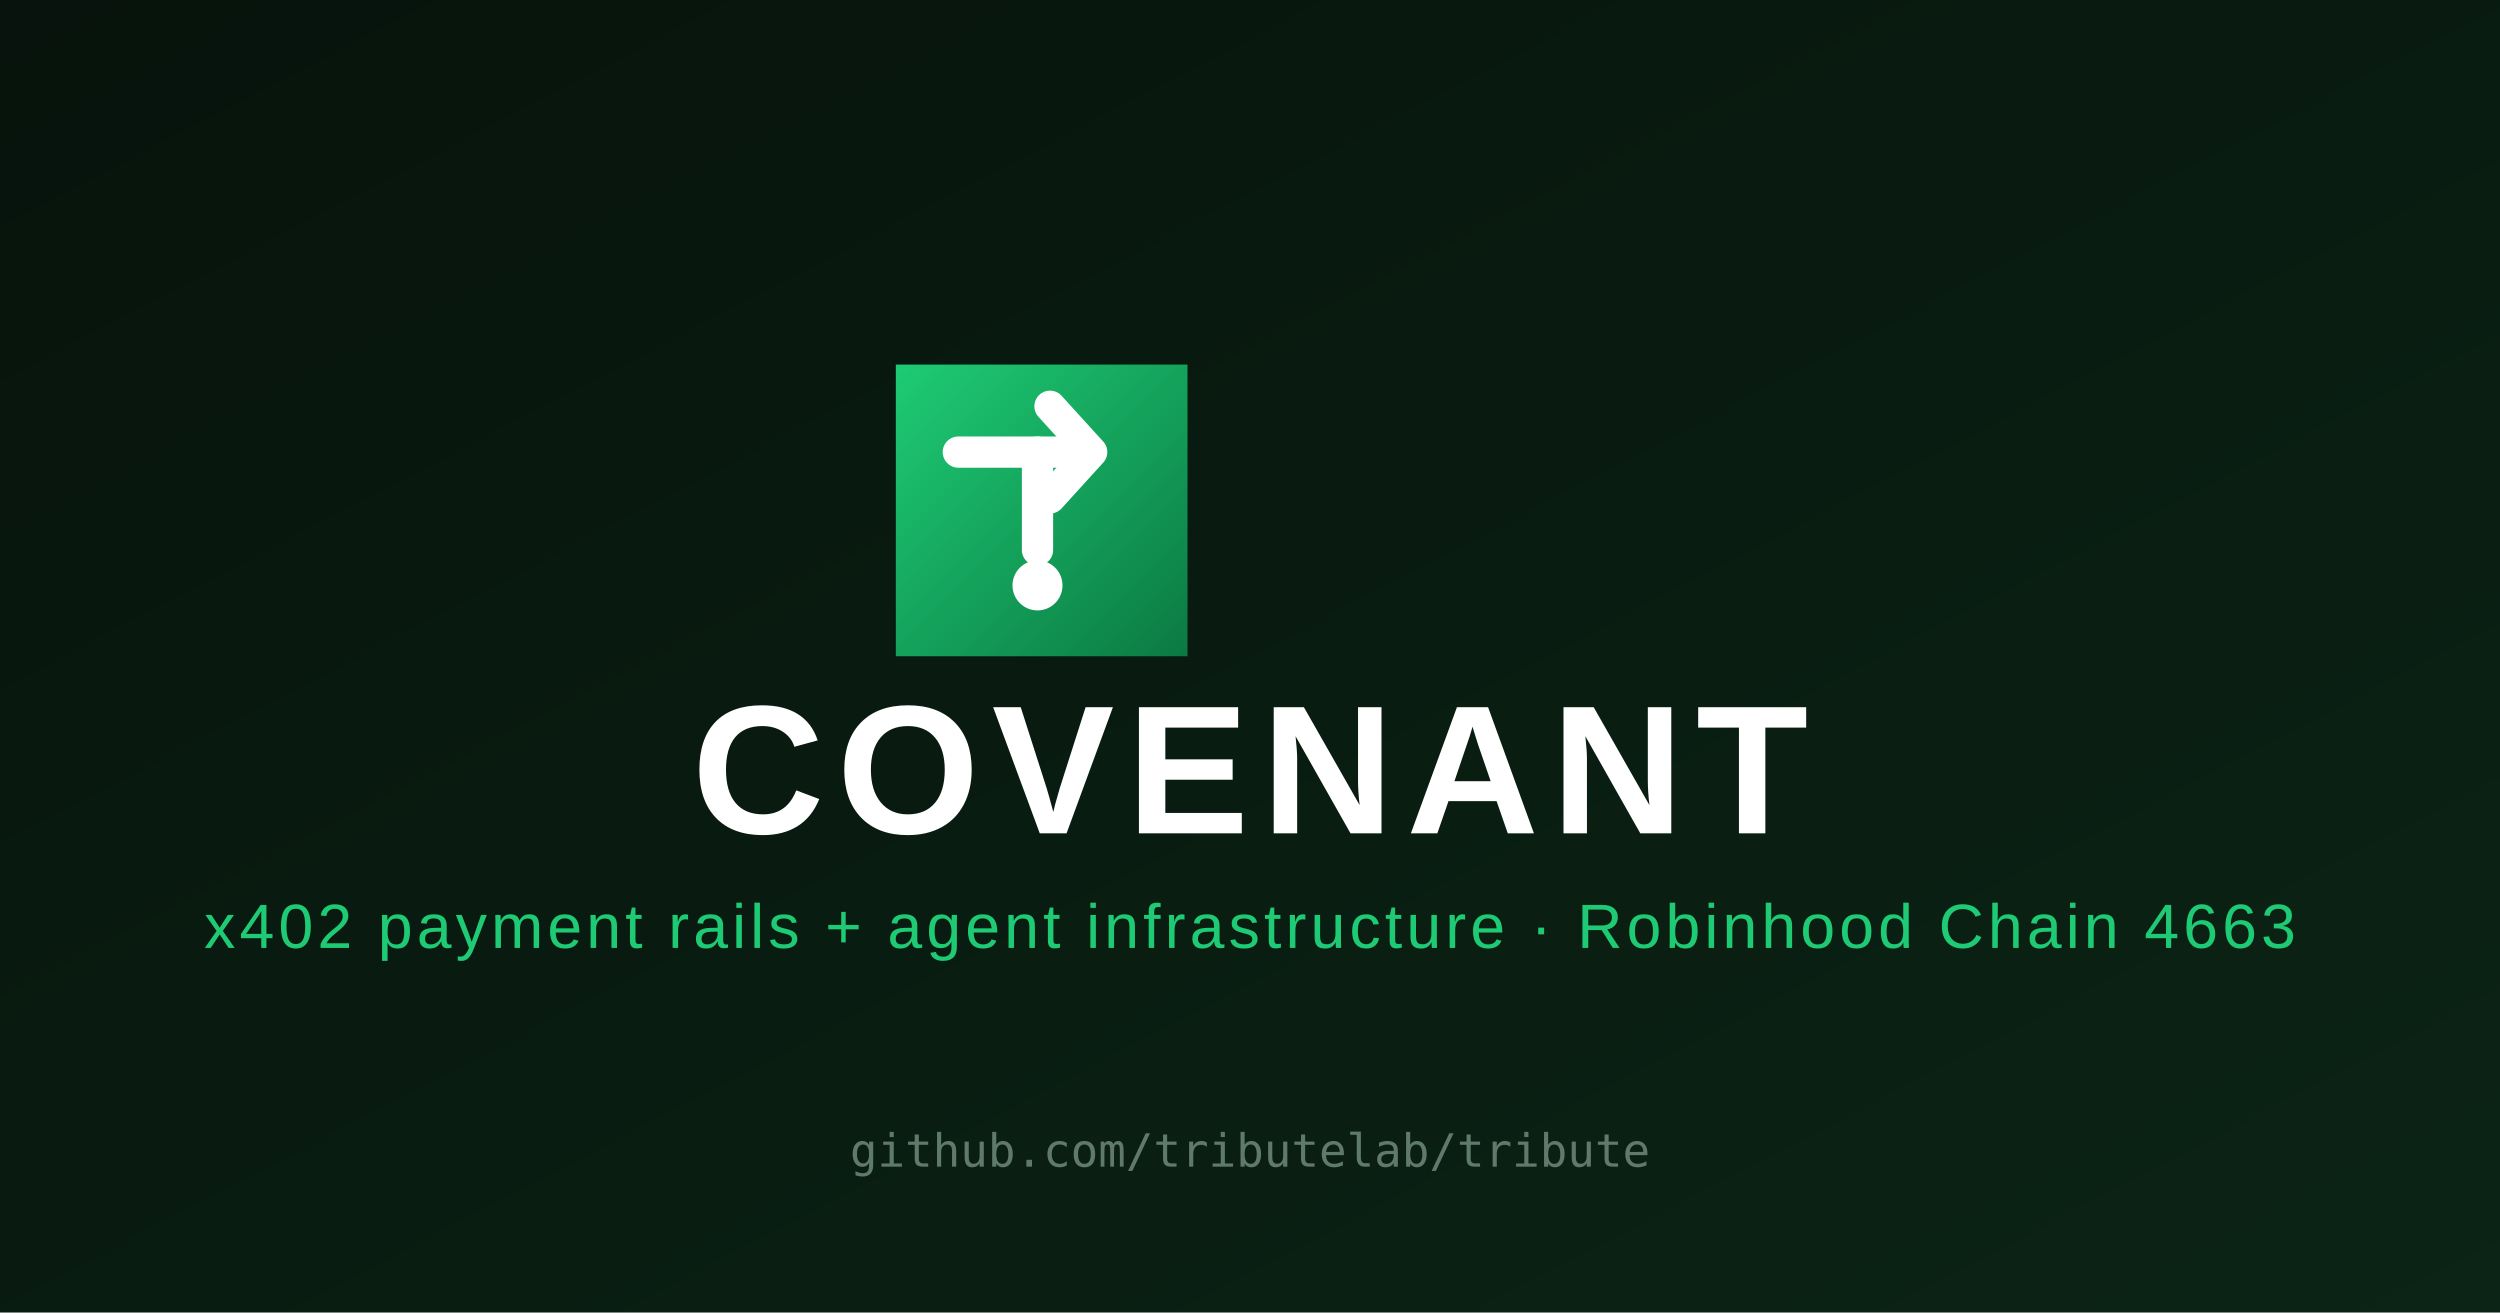
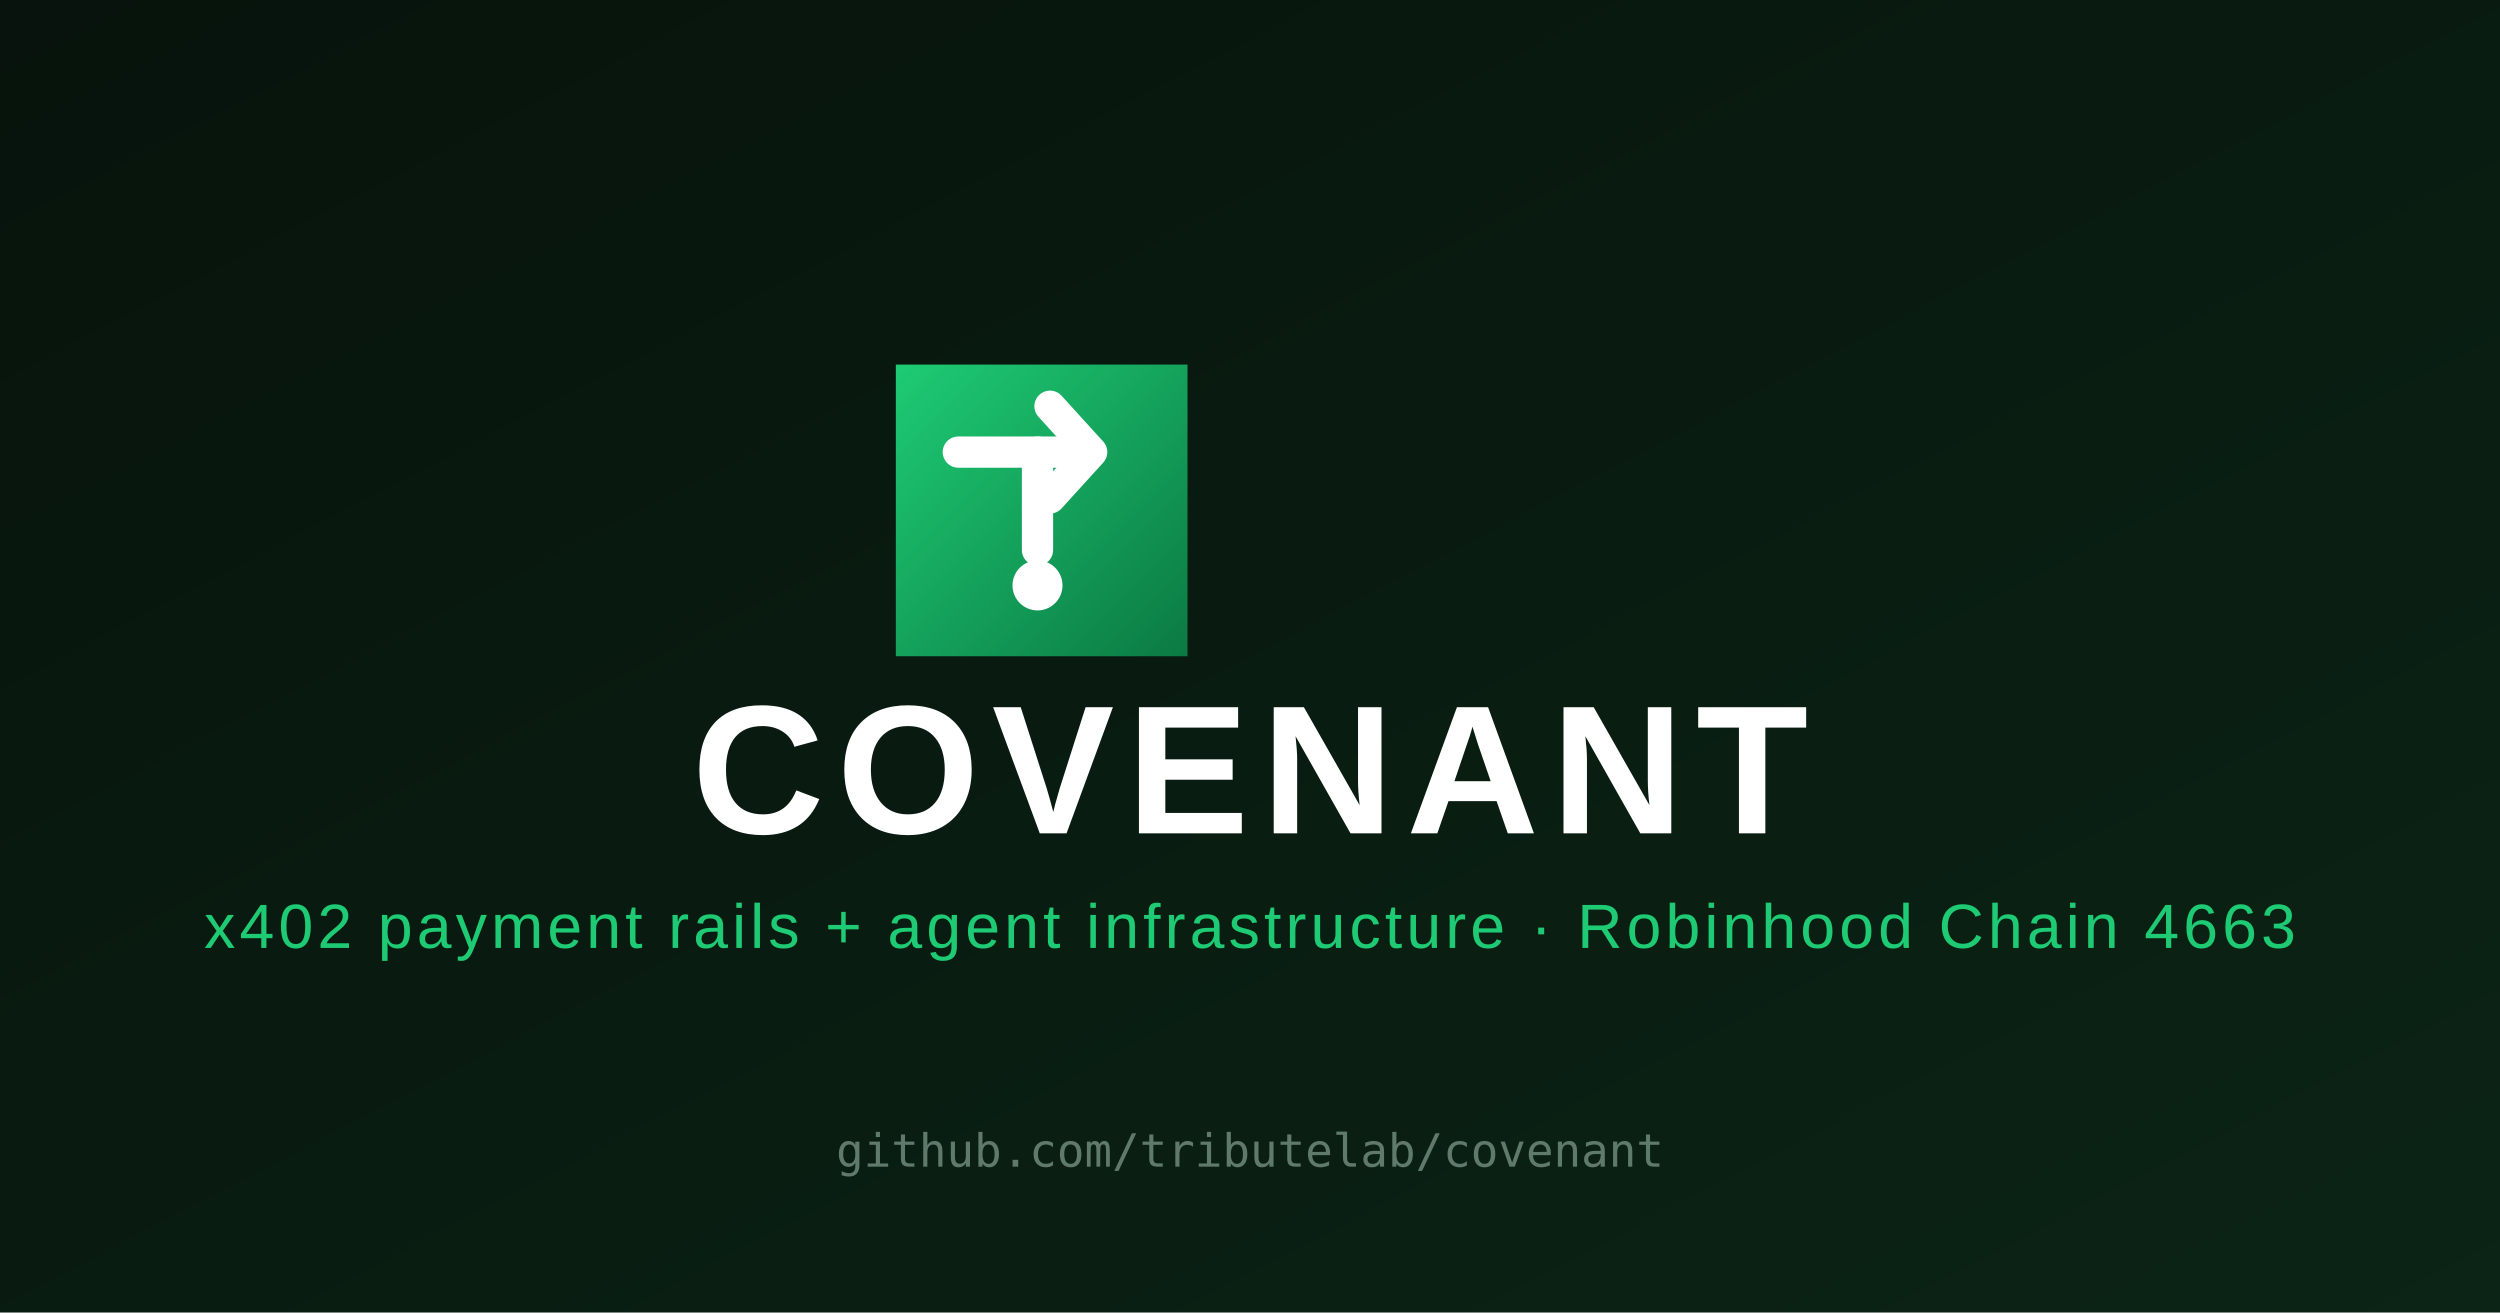
<svg xmlns="http://www.w3.org/2000/svg" width="1200" height="630" viewBox="0 0 1200 630">
  <defs>
    <linearGradient id="bg" x1="0" y1="0" x2="1" y2="1">
      <stop offset="0" stop-color="#07130c" />
      <stop offset="1" stop-color="#0b2415" />
    </linearGradient>
    <linearGradient id="lg" x1="0" y1="0" x2="1" y2="1">
      <stop offset="0" stop-color="#1ecb74" />
      <stop offset="1" stop-color="#0b7a43" />
    </linearGradient>
  </defs>
  <rect width="1200" height="630" fill="url(#bg)" />
  <g transform="translate(430,175)">
    <rect width="140" height="140" fill="url(#lg)" />
    <g stroke="#fff" stroke-width="15" stroke-linecap="round" stroke-linejoin="round">
      <path d="M30 42h57" fill="none" />
      <path d="M74 20l20 22-20 22" fill="none" />
      <path d="M68 42v47" fill="none" />
    </g>
    <circle cx="68" cy="106" r="12" fill="#fff" />
  </g>
  <text x="600" y="400" text-anchor="middle" font-family="Arial, Helvetica, sans-serif" font-size="88" font-weight="800" fill="#ffffff" letter-spacing="6">COVENANT</text>
  <text x="600" y="455" text-anchor="middle" font-family="Arial, Helvetica, sans-serif" font-size="30" fill="#1ecb74" letter-spacing="2">x402 payment rails + agent infrastructure · Robinhood Chain 4663</text>
-   <text x="600" y="560" text-anchor="middle" font-family="ui-monospace, Menlo, monospace" font-size="22" fill="#5f7a6b">github.com/tributelab/tribute</text>
+   <text x="600" y="560" text-anchor="middle" font-family="ui-monospace, Menlo, monospace" font-size="22" fill="#5f7a6b">github.com/tributelab/covenant</text>
</svg>
